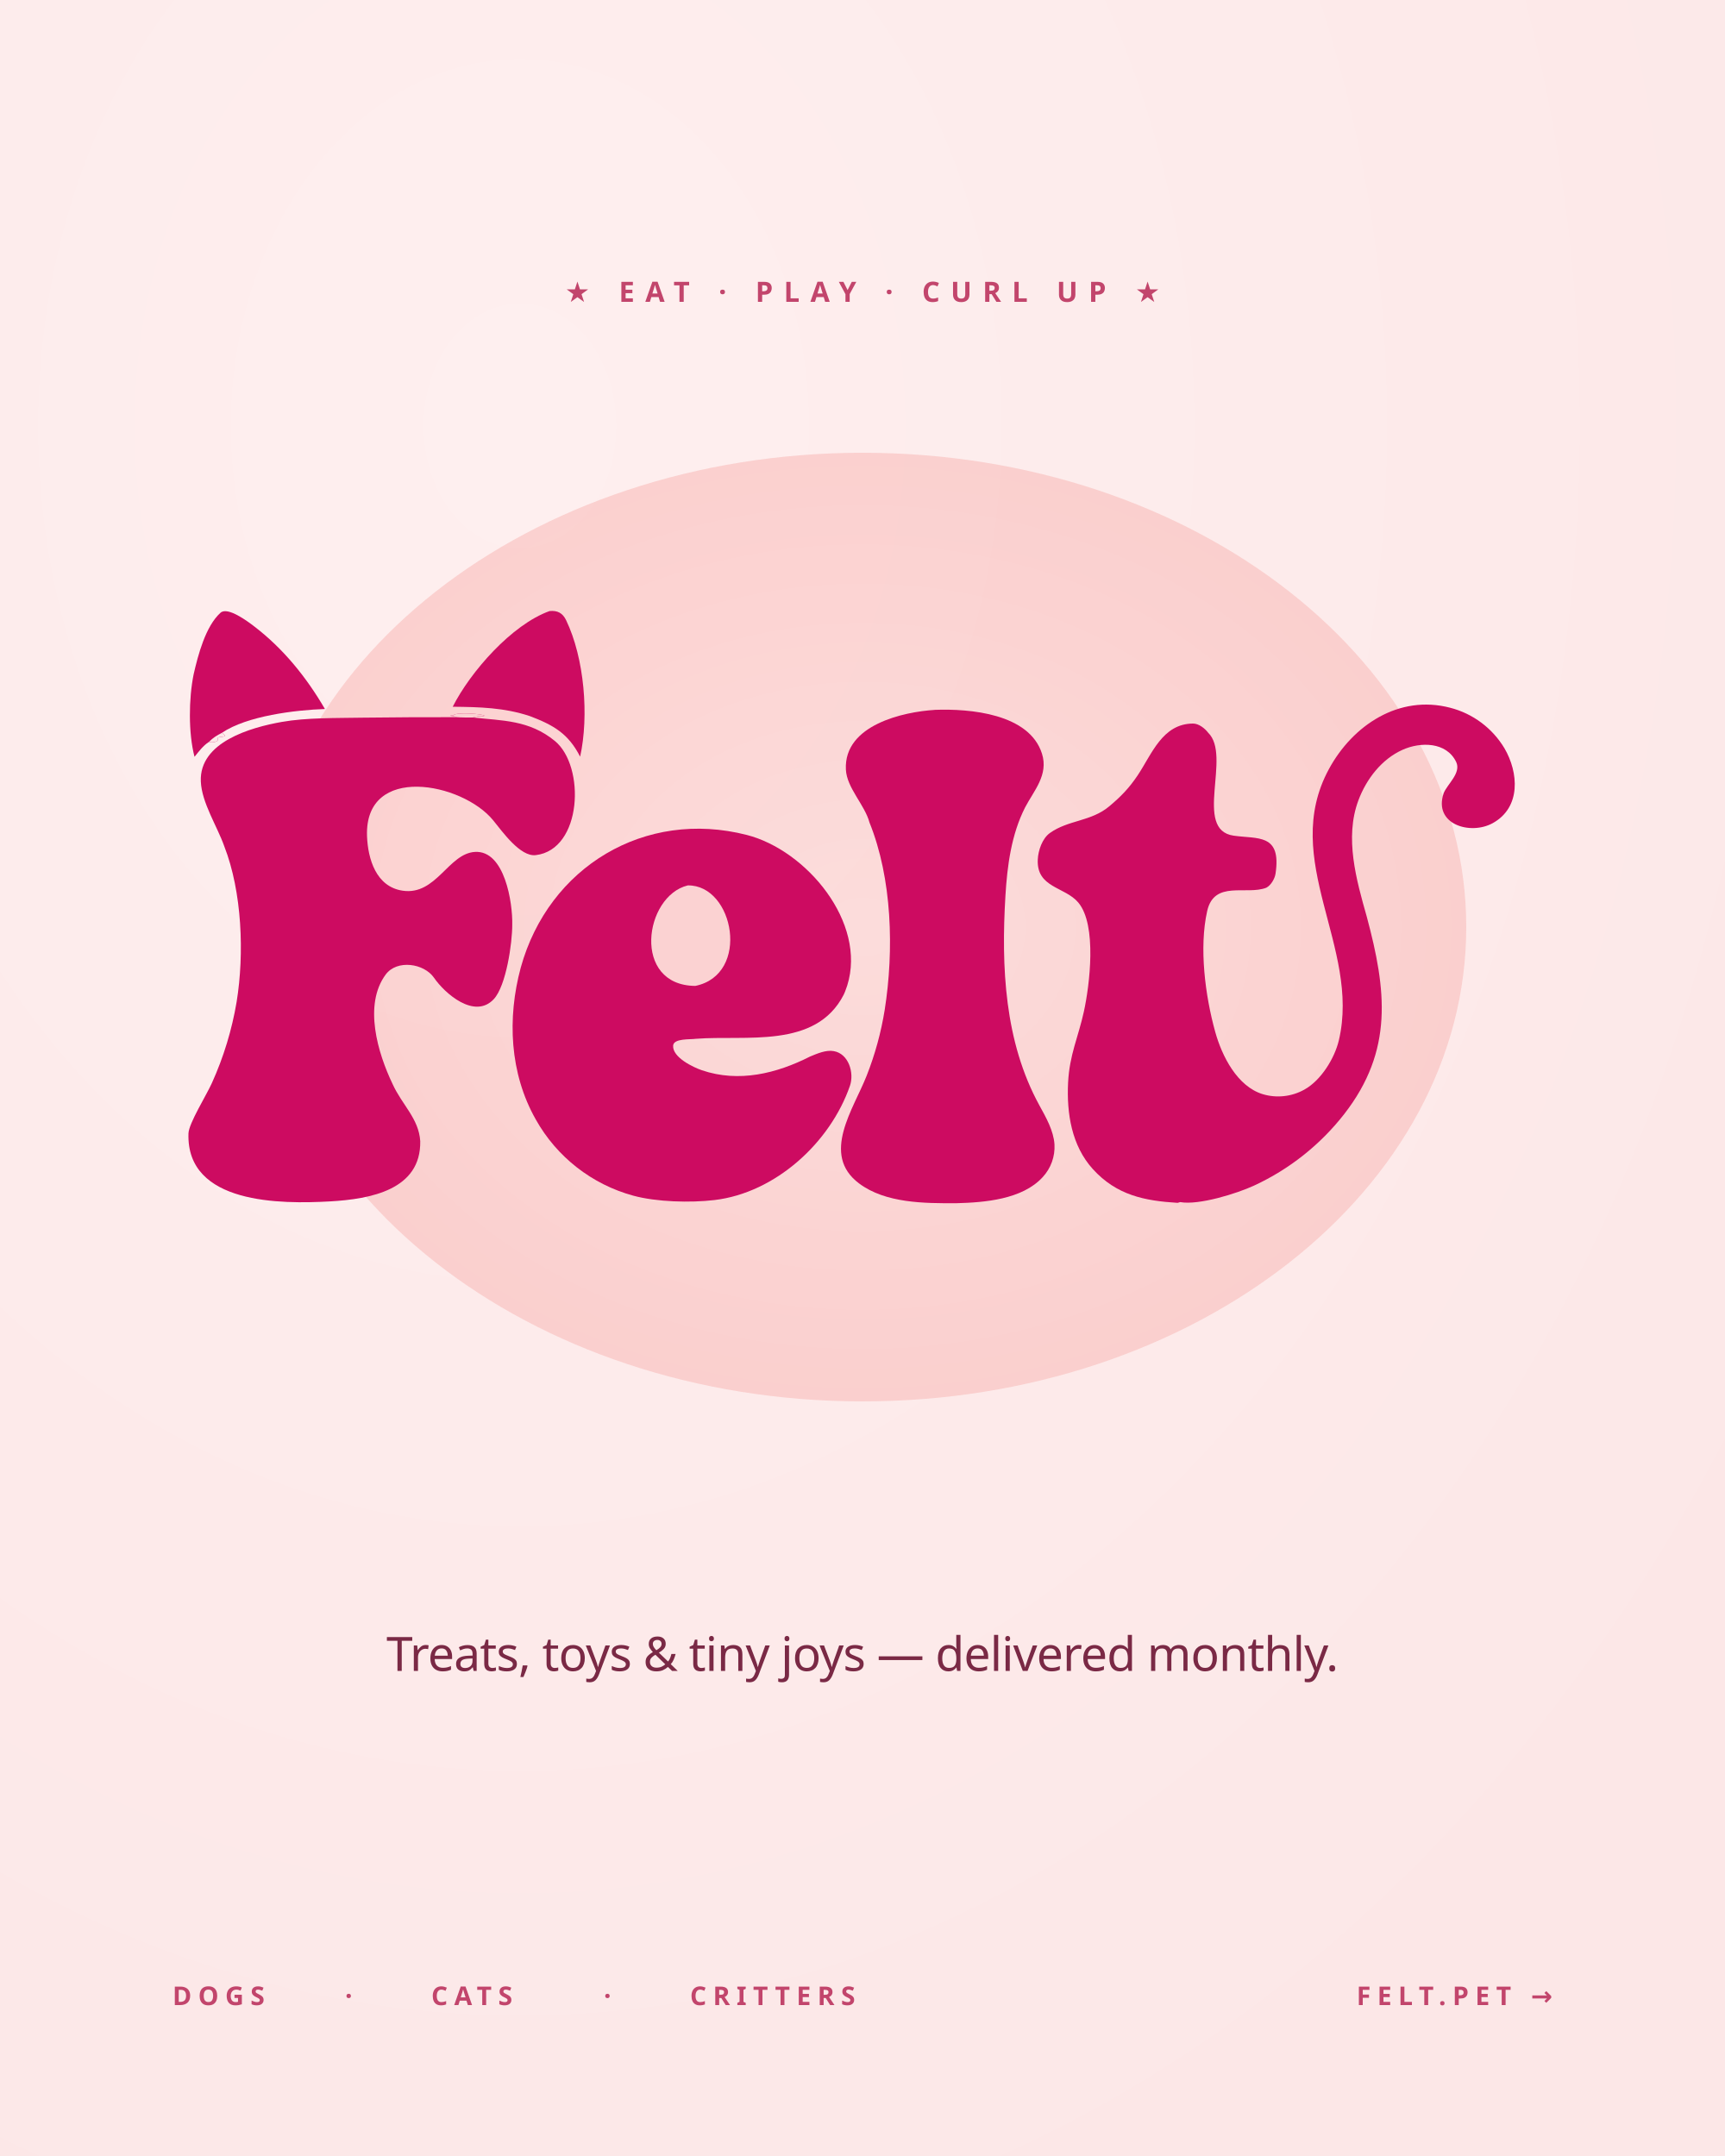
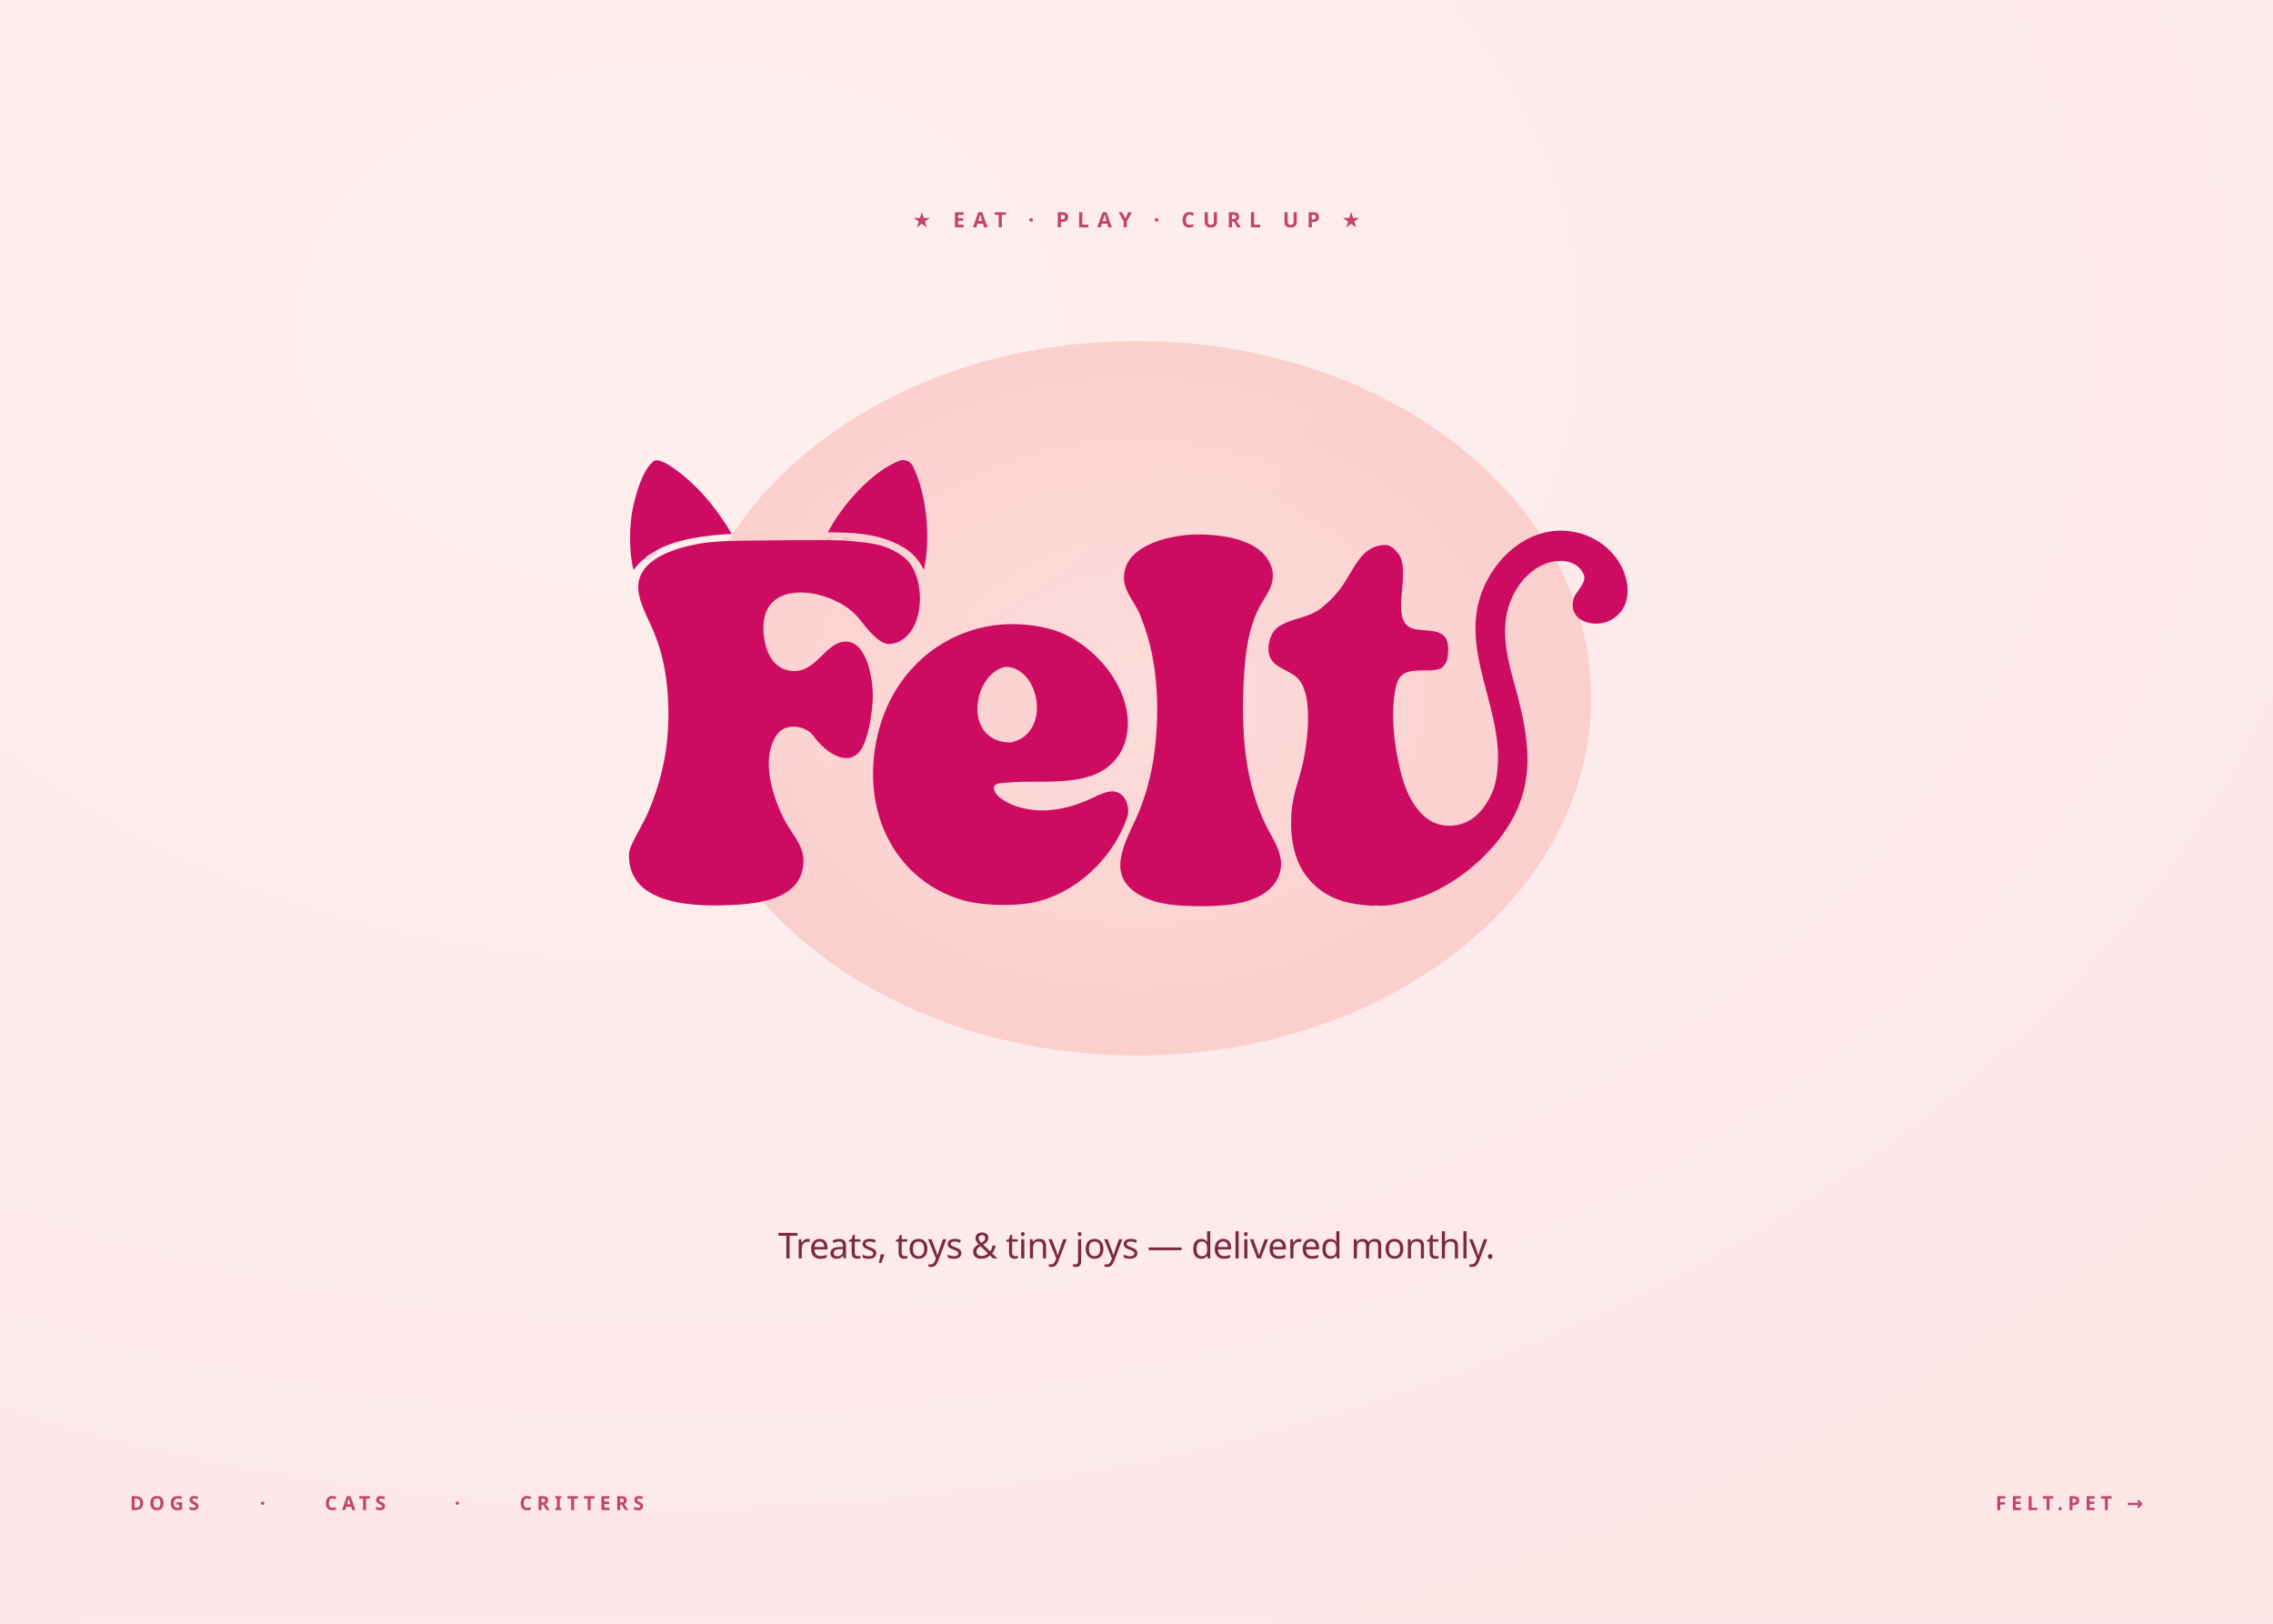
- <svg xmlns="http://www.w3.org/2000/svg" viewBox="0 0 800 1000" preserveAspectRatio="xMidYMid slice" role="img" aria-label="Felt — concept brand vignette with official wordmark">
+ <svg xmlns="http://www.w3.org/2000/svg" viewBox="-300 0 1400 1000" preserveAspectRatio="xMidYMid meet" role="img" aria-label="Felt — concept brand vignette with official wordmark">
  <defs>
    <radialGradient id="ft-bg" cx="30%" cy="20%" r="90%">
      <stop offset="0%" stop-color="#FEEFEF" />
      <stop offset="100%" stop-color="#FCE7E7" />
    </radialGradient>
    <radialGradient id="ft-blob" cx="50%" cy="50%" r="50%">
      <stop offset="0%" stop-color="#FBD0CE" />
      <stop offset="100%" stop-color="#F8B8B6" />
    </radialGradient>
  </defs>
-   <rect width="800" height="1000" fill="url(#ft-bg)" />
+   <rect x="-300" width="1400" height="1000" fill="url(#ft-bg)" />
  <ellipse cx="400" cy="430" rx="280" ry="220" fill="url(#ft-blob)" opacity="0.55" />
  <g transform="translate(400,140)">
    <text text-anchor="middle" font-family="'Quicksand','Avenir','Trebuchet MS',sans-serif" font-size="13" letter-spacing="5" fill="#C2456C" font-weight="700">★  EAT · PLAY · CURL UP  ★</text>
  </g>
  <g transform="translate(-86.9,-32.9) scale(0.448)">
    <path d="M 666.669 815.942 C 662.575 814.52 663.493 815.087 660.136 814.455 L 660.212 814.257 C 661.231 813.867 662.319 814.41 663.343 813.966 C 666.164 810.338 694.8 812.631 695.384 814.41 C 694.995 815.17 692.428 814.751 692 814.73 C 689.094 814.589 686.283 815.655 683.482 816.267 C 713.926 819.691 741.677 818.67 768.379 840.589 C 800.105 866.632 796.821 953.089 748.537 958.773 C 732.597 960.649 714.279 934.753 704.495 922.722 C 672.661 883.575 571.32 863.662 573.905 939.044 C 574.835 962.685 583.243 991.637 610.957 995.61 C 645.621 1000.58 658.081 957.119 685.608 955.434 C 716.574 953.54 724.761 1008.48 724.253 1030.6 C 724.377 1049.4 717.989 1094.16 705.08 1107.92 C 685.272 1129.04 654.478 1102.04 643.295 1085.78 C 632.954 1070.74 604.893 1066.58 593.22 1082.41 C 570.042 1113.84 585.091 1163.78 600.346 1195.67 C 610.039 1217.18 627.557 1231.48 629.004 1254.9 C 629.918 1305.21 577.699 1314.91 535.447 1317.27 C 485.397 1320.06 386.646 1320.6 389.068 1246.9 C 389.412 1236.41 407.675 1207.4 413.392 1194.57 C 425.482 1167.81 434.068 1139.6 438.936 1110.64 C 447.014 1060.86 444.554 996.856 426.182 949.713 C 418.836 928.844 402.764 904.538 401.859 882.436 C 400.19 841.679 453.539 826.554 485.683 820.853 C 511.151 816.336 542.331 816.928 569.763 816.44 C 602.063 816.044 634.366 815.878 666.669 815.942 z" fill="rgb(205,11,97)" />
    <path d="M 666.669 815.942 C 662.575 814.52 663.493 815.087 660.136 814.455 L 660.212 814.257 C 661.231 813.867 662.319 814.41 663.343 813.966 C 666.164 810.338 694.8 812.631 695.384 814.41 C 694.995 815.17 692.428 814.751 692 814.73 C 689.094 814.589 686.283 815.655 683.482 816.267 C 680.321 816.399 669.712 816.255 666.669 815.942 z" fill="#FBD2D2" />
    <path d="M 1413.06 1318.77 C 1378.82 1316.69 1349.83 1310.86 1325.29 1283.83 C 1303.26 1259.55 1298.09 1225.98 1299.65 1194.34 C 1301.08 1165.45 1310.25 1147 1315.98 1120.83 C 1321.93 1093.67 1329.87 1031.1 1310.15 1007.77 C 1296.36 991.438 1266.91 992.697 1268.27 963.414 C 1268.71 953.836 1272.92 941.549 1280.76 935.906 C 1299.9 922.197 1323.44 924.09 1342.29 908.222 C 1354.22 898.183 1362.6 889.711 1371.72 876.089 C 1386.4 854.15 1397.24 822.715 1428.97 822.536 C 1434.98 822.502 1441.37 827.68 1444.59 831.957 C 1469.36 855.819 1428.86 932.536 1470.99 938.611 C 1495.95 942.213 1520.74 936.181 1514.39 978.038 C 1513.62 983.14 1509.75 989.943 1504.88 992.499 C 1484.3 1000.56 1450.94 984.297 1443.65 1016.64 C 1435.11 1054.54 1441.56 1104.29 1451.97 1141.78 C 1458.92 1166.8 1474.69 1198.13 1501.08 1206.23 C 1515.49 1210.57 1531.04 1208.88 1544.19 1201.55 C 1561.4 1192.09 1575.56 1169.18 1579.96 1150.47 C 1602.69 1053.89 1518.48 964.085 1569.64 869.713 C 1594.34 824.142 1642.29 792.383 1695.1 806.153 C 1718.67 812.187 1738.91 827.288 1751.39 848.168 C 1766.01 873.129 1768.78 909.304 1739.27 925.632 C 1716.03 938.493 1677.49 926.876 1688.46 894.643 C 1692.1 885.289 1706.96 873.708 1701.35 862.196 C 1691.24 841.459 1664.63 841.34 1645.97 849.68 C 1624.2 859.411 1608.41 880.022 1600.18 902.051 C 1585.65 940.92 1598.08 984.445 1608.88 1022.62 C 1629.2 1098.46 1636.76 1160.89 1585.52 1226.84 C 1560.78 1258.55 1528.85 1283.9 1492.36 1300.81 C 1474.53 1309.12 1434.93 1321.45 1415.7 1317.99 L 1413.06 1318.77 z" fill="rgb(205,11,97)" />
    <path d="M 1067.27 1103.46 C 1038.3 1159.71 965.986 1144.89 914.243 1148.93 C 908.729 1149.8 891.345 1148.25 890.802 1155.98 C 889.953 1168.09 911.464 1178.39 920.601 1181.5 C 958.765 1194.5 997.805 1184.91 1032.6 1167.26 C 1040 1164.22 1049.14 1160.19 1057.09 1161.68 C 1072.58 1164.39 1078.43 1184.3 1073.85 1197.53 C 1053.46 1256.46 996.659 1308.4 933.625 1315.87 C 908.516 1318.84 873.634 1317.88 849.545 1311.34 C 806.665 1299.65 770.286 1271.21 748.588 1232.42 C 721.513 1184.6 718.919 1127.51 733.072 1075.15 C 761.993 970.8 861.592 910.885 967.003 937.857 C 1028.9 953.693 1091.36 1028.57 1071.05 1093.68 C 1070.04 1096.48 1068.57 1100.99 1067.27 1103.46 z" fill="rgb(205,11,97)" />
    <path d="M 905.959 990.111 C 953.914 989.424 971.219 1082.43 913.739 1094.17 C 847.744 1093.58 860.709 1001.06 905.959 990.111 z" fill="#FBD2D2" />
    <path d="M 1161.28 808.425 C 1161.44 808.403 1161.61 808.38 1161.77 808.358 C 1198.01 807.006 1259.49 812.236 1272.63 853.731 C 1279.58 875.686 1264.24 891.992 1255.18 909.305 C 1240.91 937.341 1236.66 969.735 1234.79 1000.84 C 1230.38 1074.31 1233.75 1151.82 1269.93 1217.81 C 1276.76 1230.26 1284.63 1243.94 1285.57 1258.27 C 1286.28 1270.8 1281.83 1283.08 1273.26 1292.25 C 1252.08 1315.34 1213.08 1318.4 1183.87 1319.15 C 1150.91 1319.28 1110.67 1319.23 1083.24 1298.63 C 1043.4 1268.71 1077.61 1221.61 1091.17 1187.04 C 1099.83 1165.07 1106.08 1142.23 1109.82 1118.92 C 1119.53 1057.32 1117.57 983.095 1094.06 924.985 C 1089.13 906.571 1070.54 889.215 1069.63 870.137 C 1067.42 823.678 1129.93 810.379 1161.28 808.425 z" fill="rgb(205,11,97)" />
    <path d="M 395.339 856.969 C 388.918 832.469 389.303 796.789 394.419 771.563 C 399.015 751.55 406.722 721.874 422.233 707.831 C 429.661 701.106 450.77 717.086 456.988 721.834 C 487.311 744.995 511.217 774.634 530.33 807.477 C 499.54 808.541 449.402 814.62 423.719 832.142 C 432.944 838.539 417.835 834.373 419.409 838.594 C 420.62 841.841 412.208 842.624 410.262 841.533 C 404.104 845.588 399.931 851.274 395.339 856.969 z" fill="rgb(205,11,97)" />
    <path d="M 410.262 841.533 C 414.488 837.205 418.448 834.837 423.719 832.142 C 432.944 838.539 417.835 834.373 419.409 838.594 C 420.62 841.841 412.208 842.624 410.262 841.533 z" fill="#FDE8E8" />
    <path d="M 762.832 706.089 C 770.783 705.23 776.368 707.972 779.948 715.395 C 799.014 754.941 803.797 814.697 794.536 856.835 C 782.287 832.91 767.085 824.182 742.457 814.827 C 715.786 805.966 690.274 805.438 662.624 805.141 C 680.927 768.972 723.69 720.125 762.832 706.089 z" fill="rgb(205,11,97)" />
  </g>
  <text x="400" y="775" text-anchor="middle" font-family="'Quicksand','Avenir',sans-serif" font-size="22" font-weight="500" fill="#7A2945" letter-spacing="-0.3">Treats, toys &amp; tiny joys — delivered monthly.</text>
  <g font-family="'Quicksand','Avenir',sans-serif" font-size="12" font-weight="700" letter-spacing="3" fill="#C2456C">
-     <text x="80" y="930">DOGS</text>
-     <text x="160" y="930">·</text>
-     <text x="200" y="930">CATS</text>
-     <text x="280" y="930">·</text>
-     <text x="320" y="930">CRITTERS</text>
-     <text x="720" y="930" text-anchor="end">FELT.PET →</text>
+     <text x="-220" y="930">DOGS</text>
+     <text x="-140" y="930">·</text>
+     <text x="-100" y="930">CATS</text>
+     <text x="-20" y="930">·</text>
+     <text x="20" y="930">CRITTERS</text>
+     <text x="1020" y="930" text-anchor="end">FELT.PET →</text>
  </g>
</svg>
